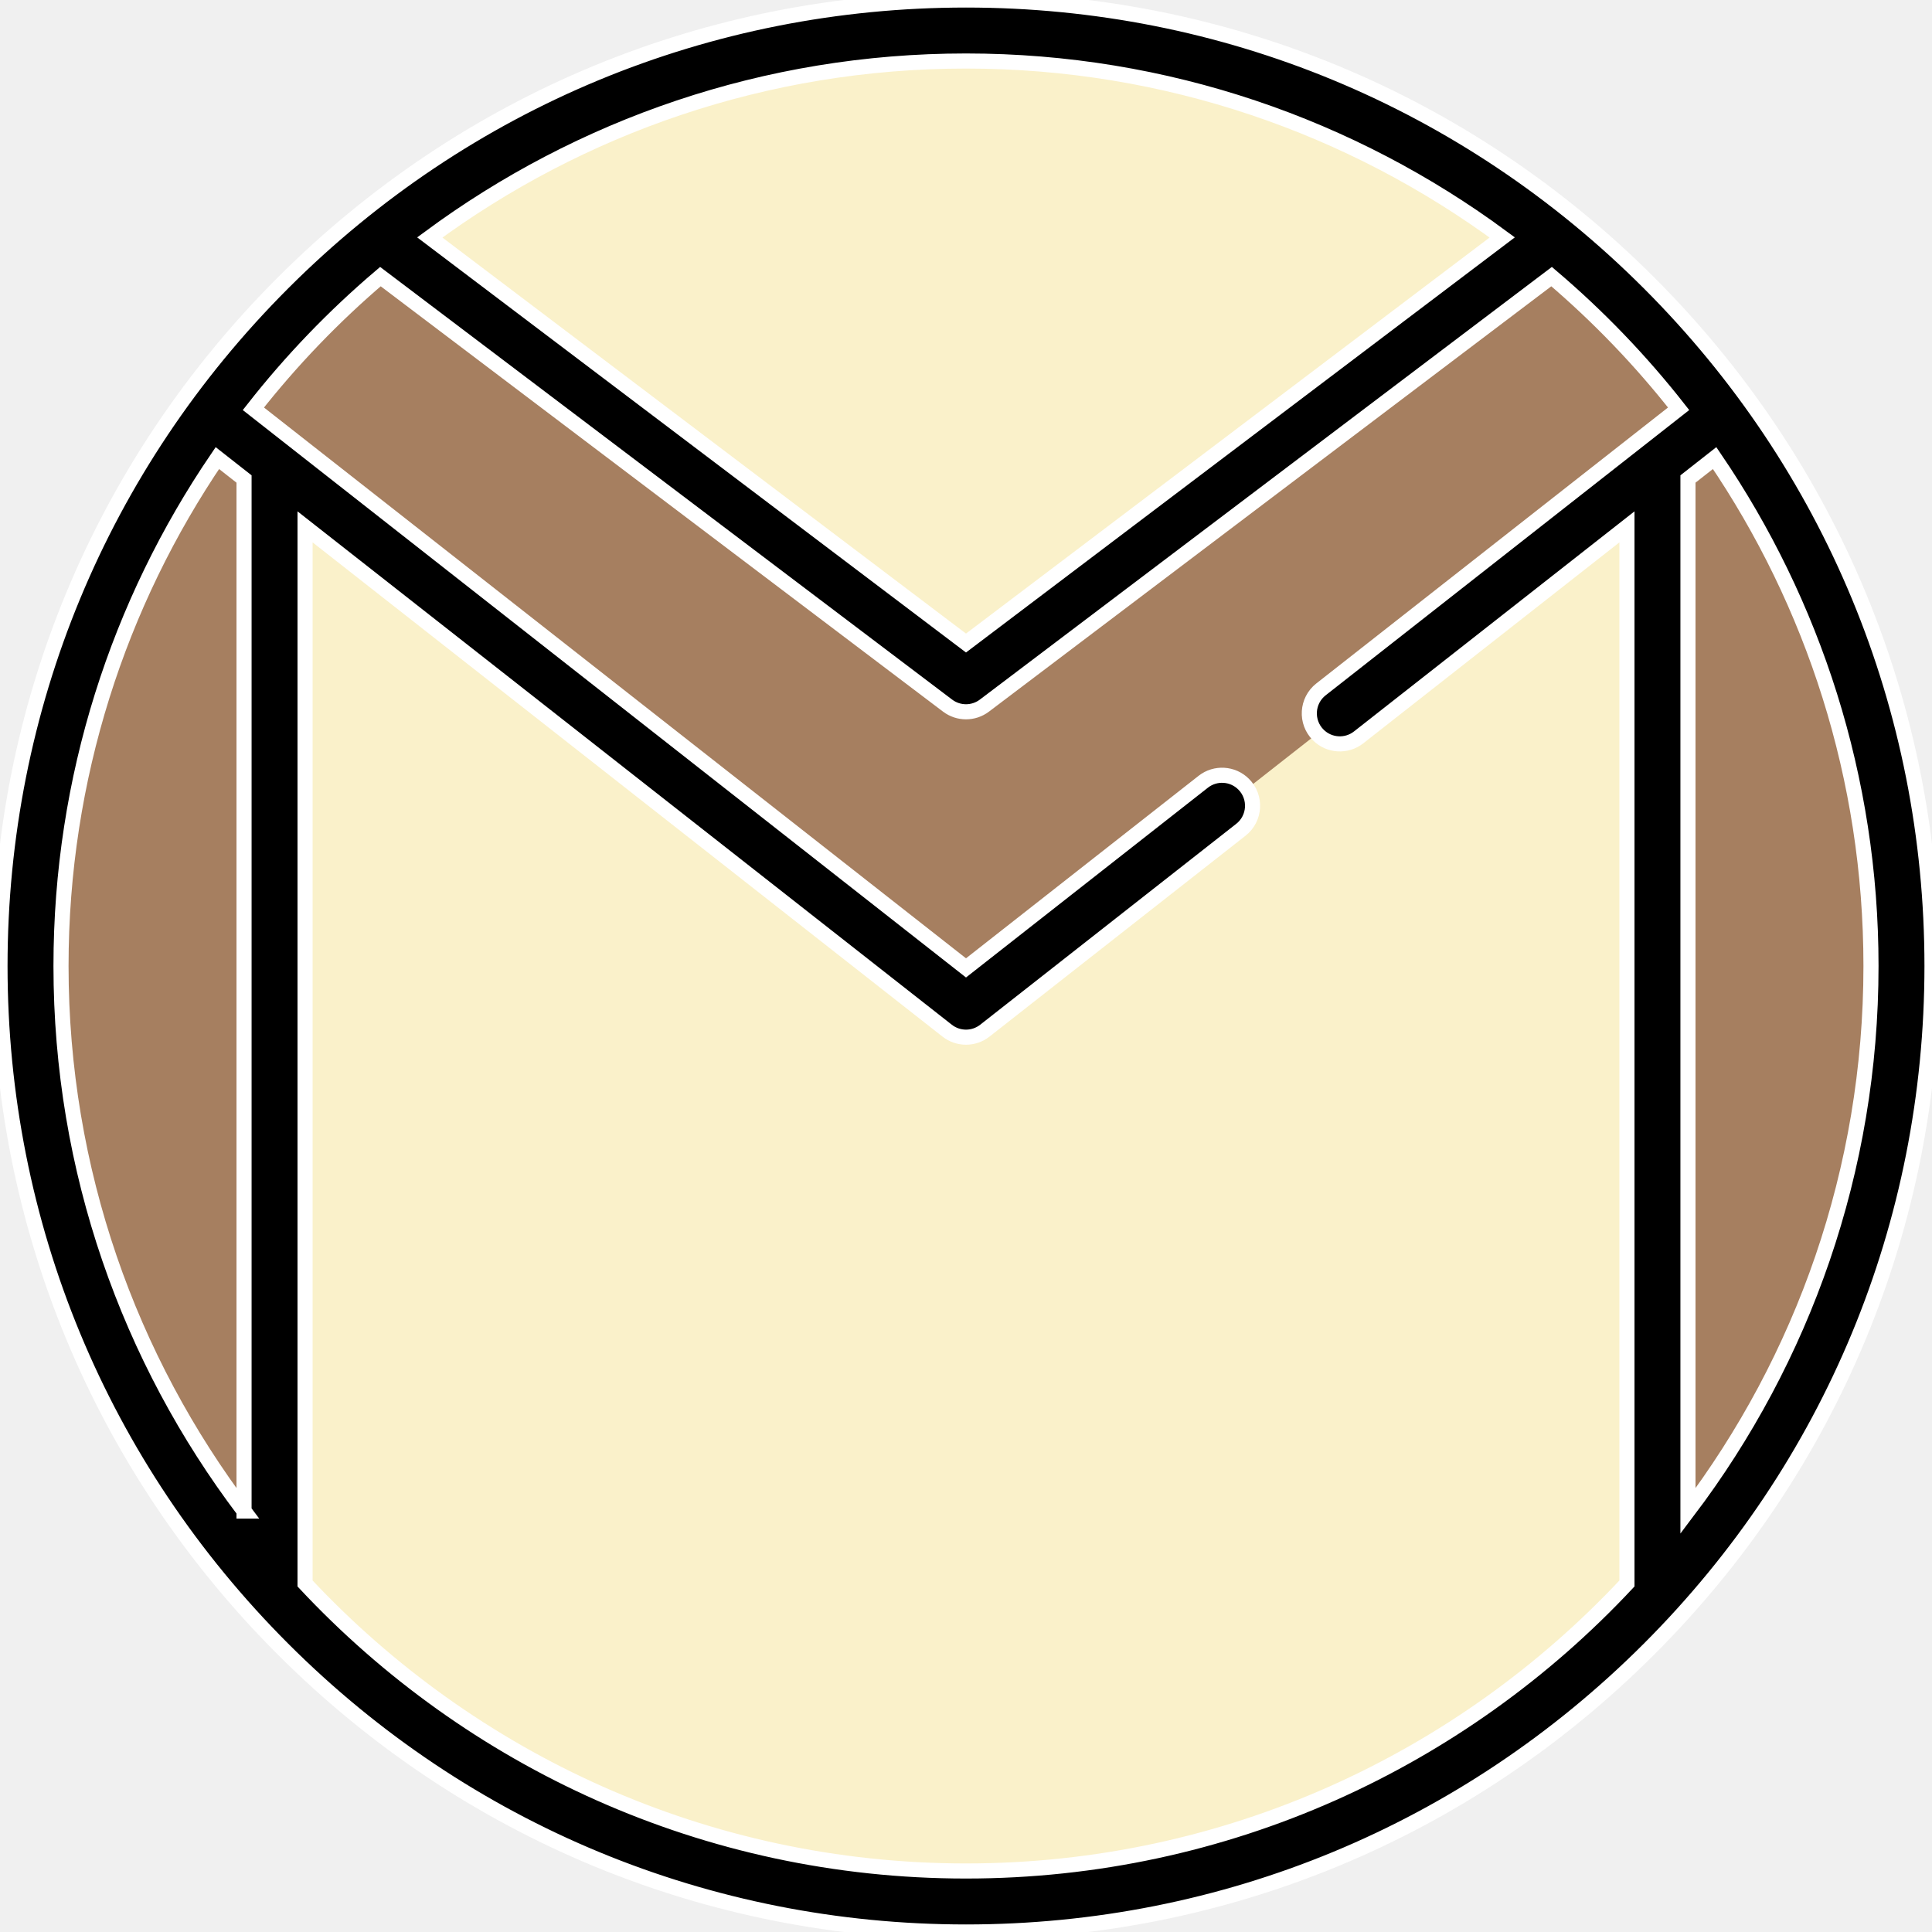
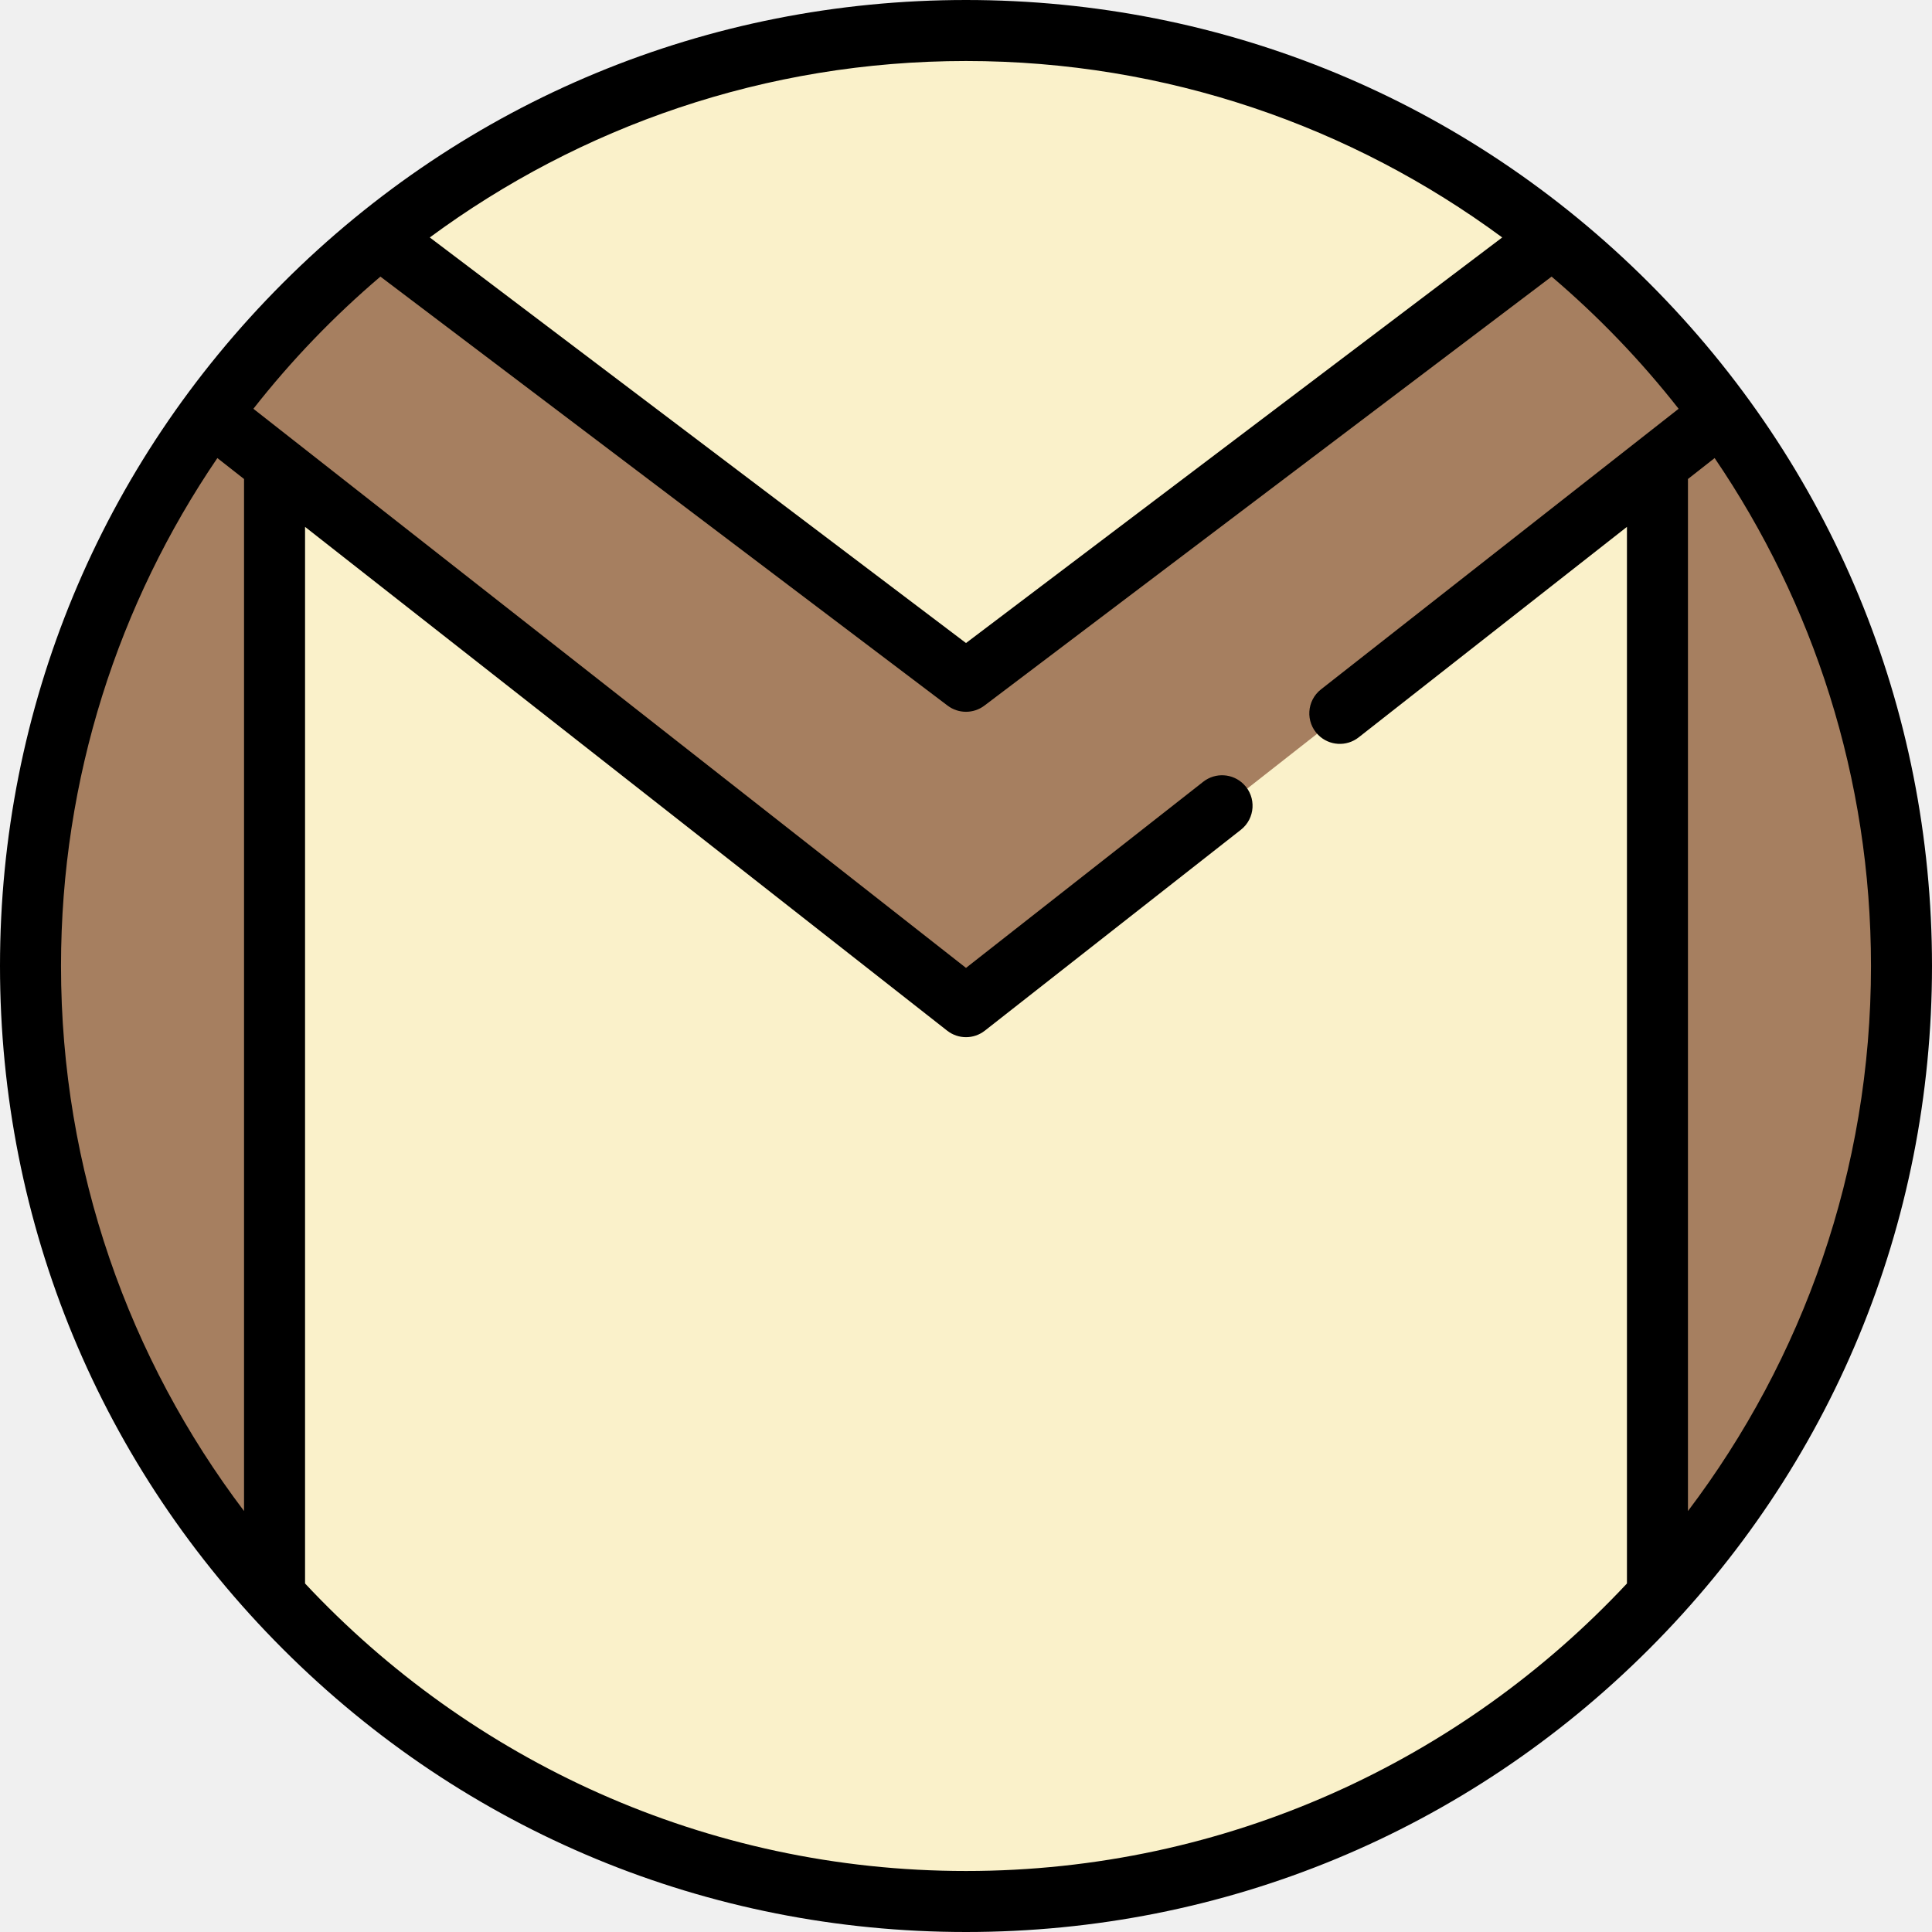
<svg xmlns="http://www.w3.org/2000/svg" height="800px" width="800px" version="1.1" id="Layer_1" viewBox="0 0 512 512" xml:space="preserve">
  <g>
    <circle style="fill:#faf1ca;" cx="256" cy="256" r="247.916" />
    <circle style="fill:#faf1ca;" cx="256" cy="256" r="247.916" />
  </g>
  <path style="fill:#faf1ca;" d="M503.916,256c0-69.097-28.279-131.582-73.881-176.541L288.337,191.326l-43.116,10.779  l-140.126-97.011L69.12,93.103c-4.788,5.488-9.33,11.194-13.626,17.091l310.089,368.23C447.535,437.971,503.916,353.576,503.916,256  z" />
  <path style="fill:#a67f60;" d="M503.916,256c0-54.903-17.86-105.626-48.068-146.708l-17.145,13.453v300.817  C479.193,379.436,503.916,320.608,503.916,256z" />
  <path style="fill:#a67f60;" d="M411.07,62.58L262.126,175.239c-3.624,2.741-8.627,2.741-12.251,0L100.93,62.58  c-17.158,13.773-32.441,29.781-45.414,47.584l194.216,152.382c3.68,2.888,8.856,2.888,12.536,0l194.216-152.382  C443.512,92.36,428.228,76.354,411.07,62.58z" />
  <path style="fill:#a67f60;" d="M73.297,423.562V122.745l-17.145-13.453C25.944,150.374,8.084,201.097,8.084,256  C8.084,320.608,32.807,379.436,73.297,423.562z" />
-   <path style="stroke:#fff; stroke-width:4;" d="M437.019,74.981C388.667,26.628,324.379,0,256,0S123.333,26.628,74.982,74.981C26.628,123.333,0,187.62,0,256  s26.628,132.667,74.982,181.019C123.333,485.372,187.62,512,256,512s132.667-26.628,181.019-74.981  C485.372,388.667,512,324.379,512,256S485.372,123.333,437.019,74.981z M256,16.168c53.148,0,102.304,17.389,142.103,46.759  L256,170.411L113.897,62.927C153.696,33.557,202.852,16.168,256,16.168z M64.674,400.443C34.246,360.238,16.168,310.193,16.168,256  c0-49.856,15.297-96.202,41.436-134.606l7.069,5.547V400.443z M349.349,194.769L349.349,194.769  c2.892,2.892,7.489,3.169,10.707,0.644l71.102-55.788v280.013c-43.8,46.854-106.112,76.193-175.158,76.193  s-131.358-29.339-175.158-76.193V139.625l170.167,133.513c1.465,1.149,3.227,1.725,4.991,1.725c1.763,0,3.526-0.575,4.991-1.725  l67.859-53.242c3.815-2.993,4.155-8.648,0.727-12.077l0,0c-2.892-2.892-7.489-3.169-10.707-0.643L256,256.503L67.149,108.331  c10.016-12.781,21.306-24.513,33.664-35.027l150.31,113.691c2.884,2.182,6.869,2.182,9.754,0L411.188,73.303  c12.358,10.514,23.648,22.247,33.664,35.027l-94.777,74.362C346.26,185.686,345.92,191.34,349.349,194.769z M447.326,126.94  l7.069-5.547c26.139,38.404,41.436,84.751,41.436,134.606c0,54.193-18.077,104.238-48.505,144.443V126.94z" />
+   <path d="M437.019,74.981C388.667,26.628,324.379,0,256,0S123.333,26.628,74.982,74.981C26.628,123.333,0,187.62,0,256  s26.628,132.667,74.982,181.019C123.333,485.372,187.62,512,256,512s132.667-26.628,181.019-74.981  C485.372,388.667,512,324.379,512,256S485.372,123.333,437.019,74.981z M256,16.168c53.148,0,102.304,17.389,142.103,46.759  L256,170.411L113.897,62.927C153.696,33.557,202.852,16.168,256,16.168z M64.674,400.443C34.246,360.238,16.168,310.193,16.168,256  c0-49.856,15.297-96.202,41.436-134.606l7.069,5.547V400.443z M349.349,194.769L349.349,194.769  c2.892,2.892,7.489,3.169,10.707,0.644l71.102-55.788v280.013c-43.8,46.854-106.112,76.193-175.158,76.193  s-131.358-29.339-175.158-76.193V139.625l170.167,133.513c1.465,1.149,3.227,1.725,4.991,1.725c1.763,0,3.526-0.575,4.991-1.725  l67.859-53.242c3.815-2.993,4.155-8.648,0.727-12.077l0,0c-2.892-2.892-7.489-3.169-10.707-0.643L256,256.503L67.149,108.331  c10.016-12.781,21.306-24.513,33.664-35.027l150.31,113.691c2.884,2.182,6.869,2.182,9.754,0L411.188,73.303  c12.358,10.514,23.648,22.247,33.664,35.027l-94.777,74.362C346.26,185.686,345.92,191.34,349.349,194.769z M447.326,126.94  l7.069-5.547c26.139,38.404,41.436,84.751,41.436,134.606c0,54.193-18.077,104.238-48.505,144.443V126.94z" />
</svg>
